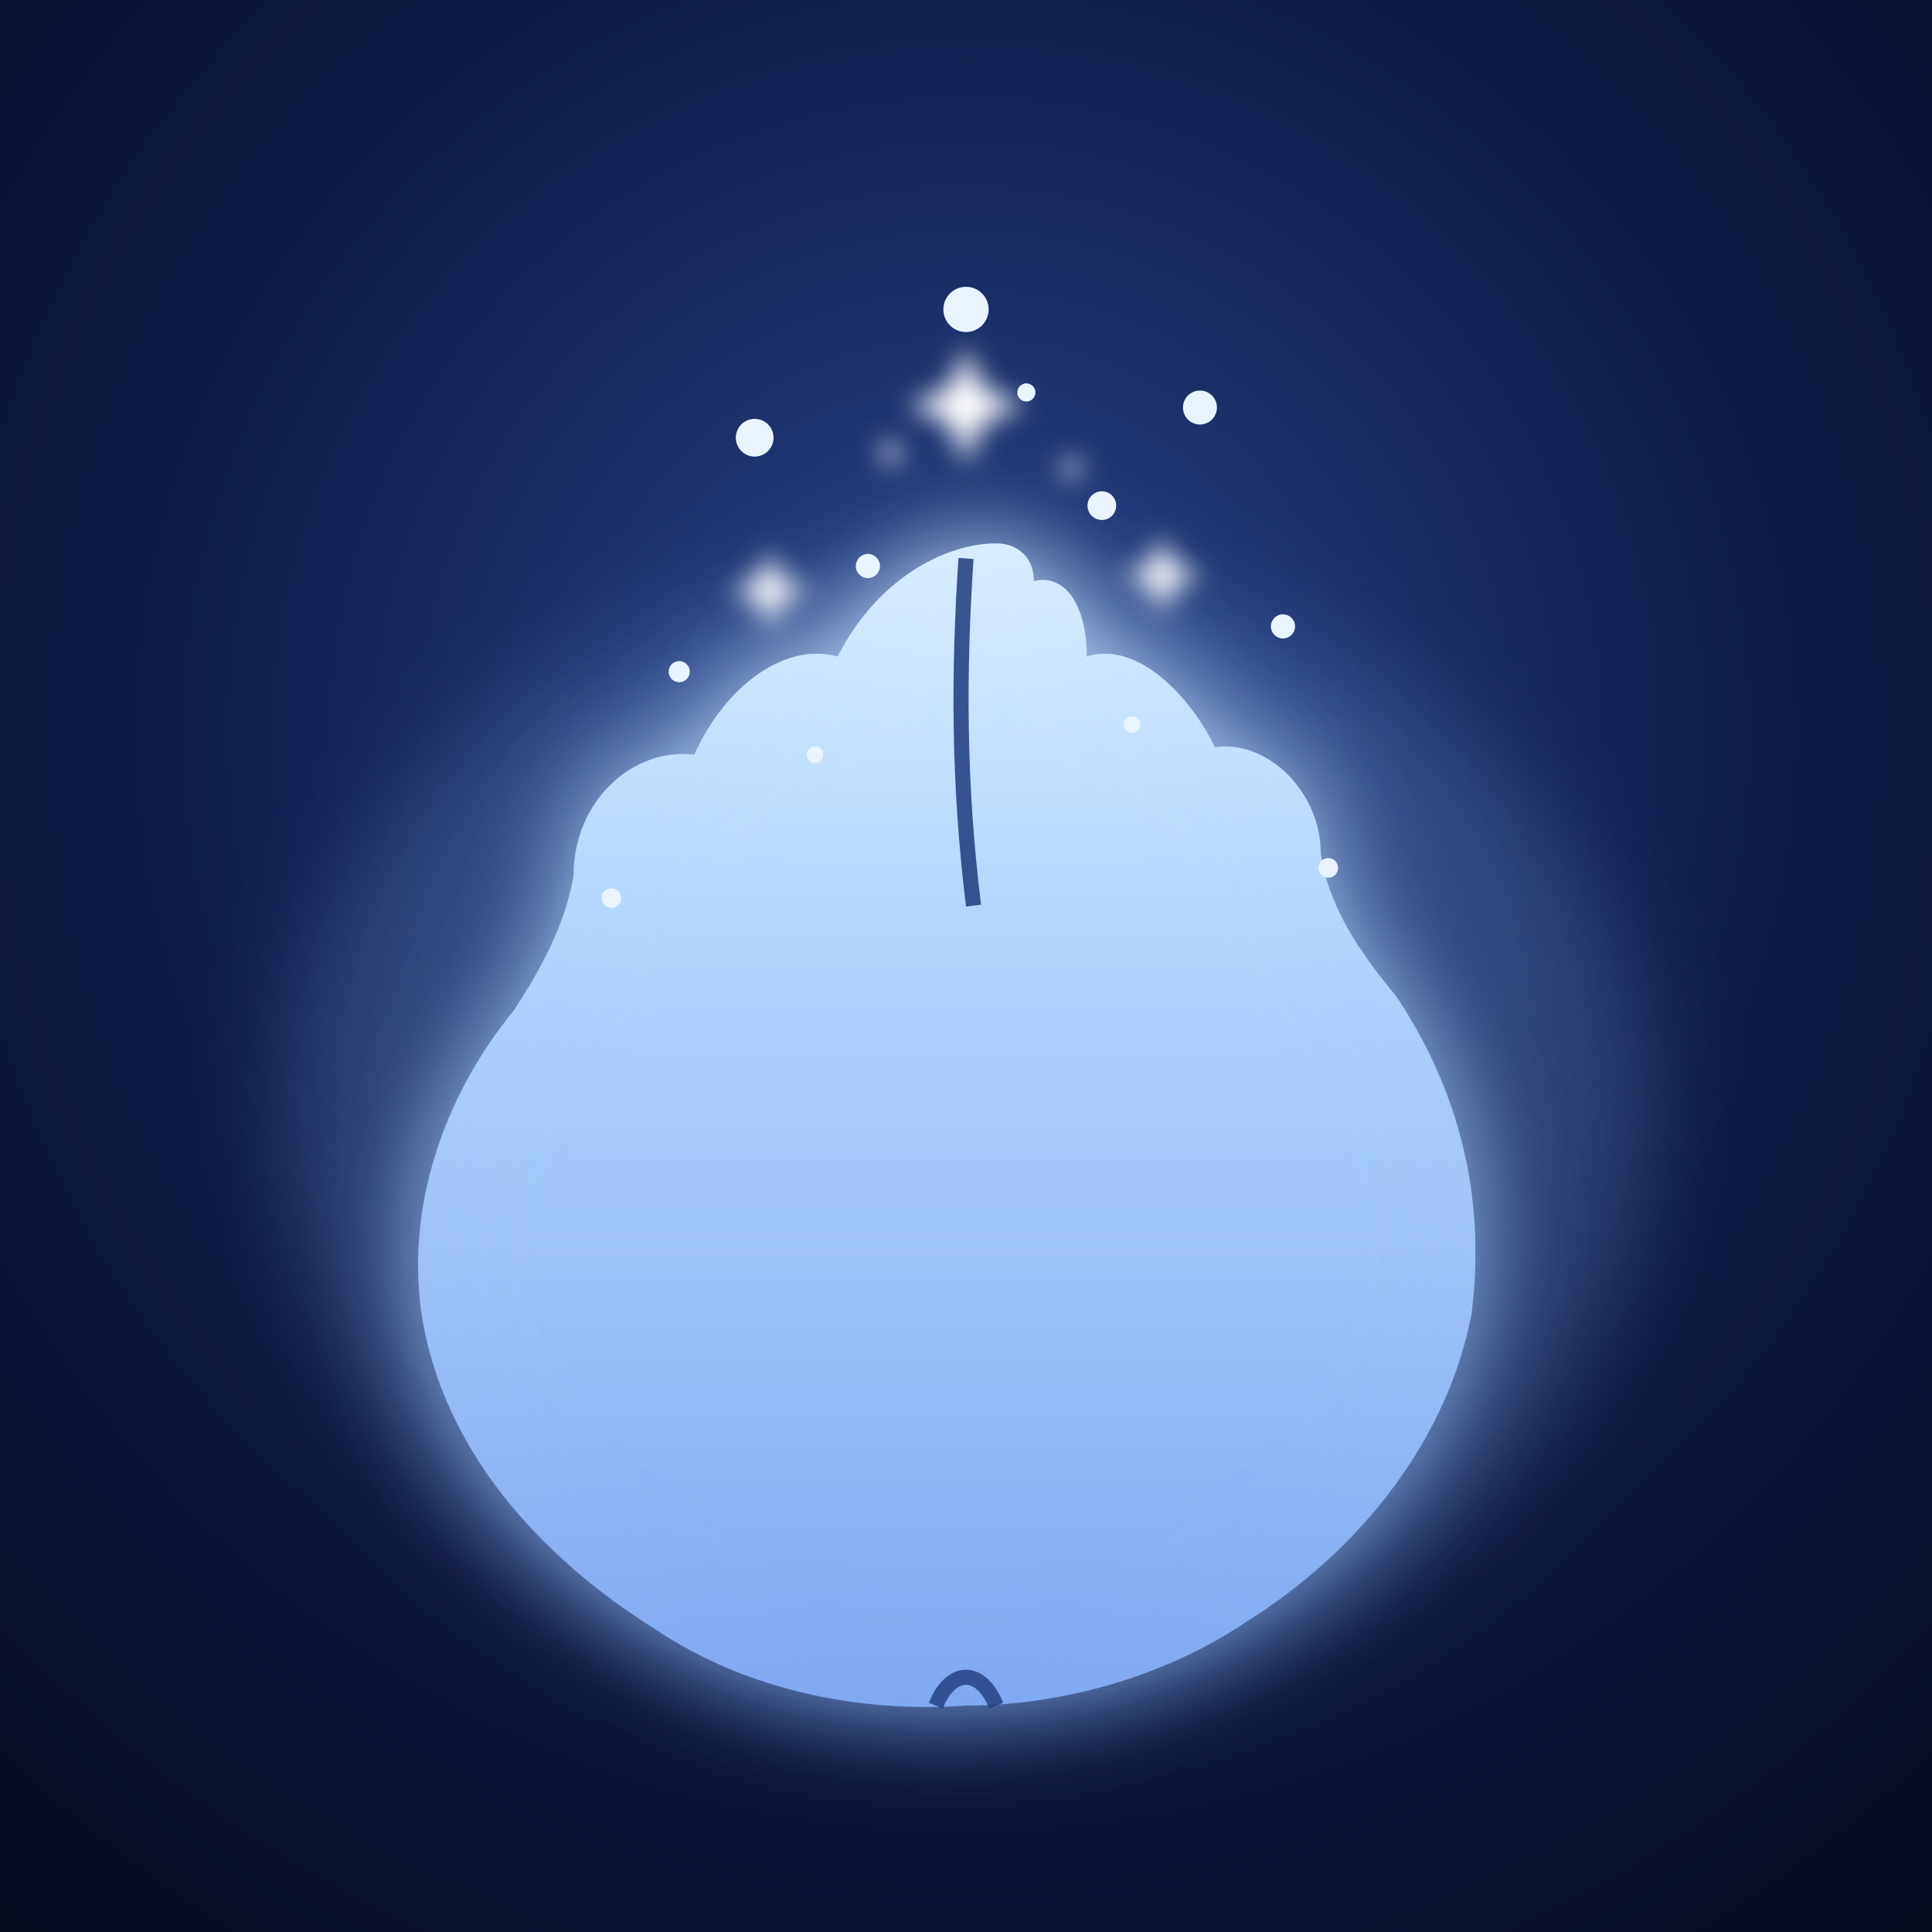
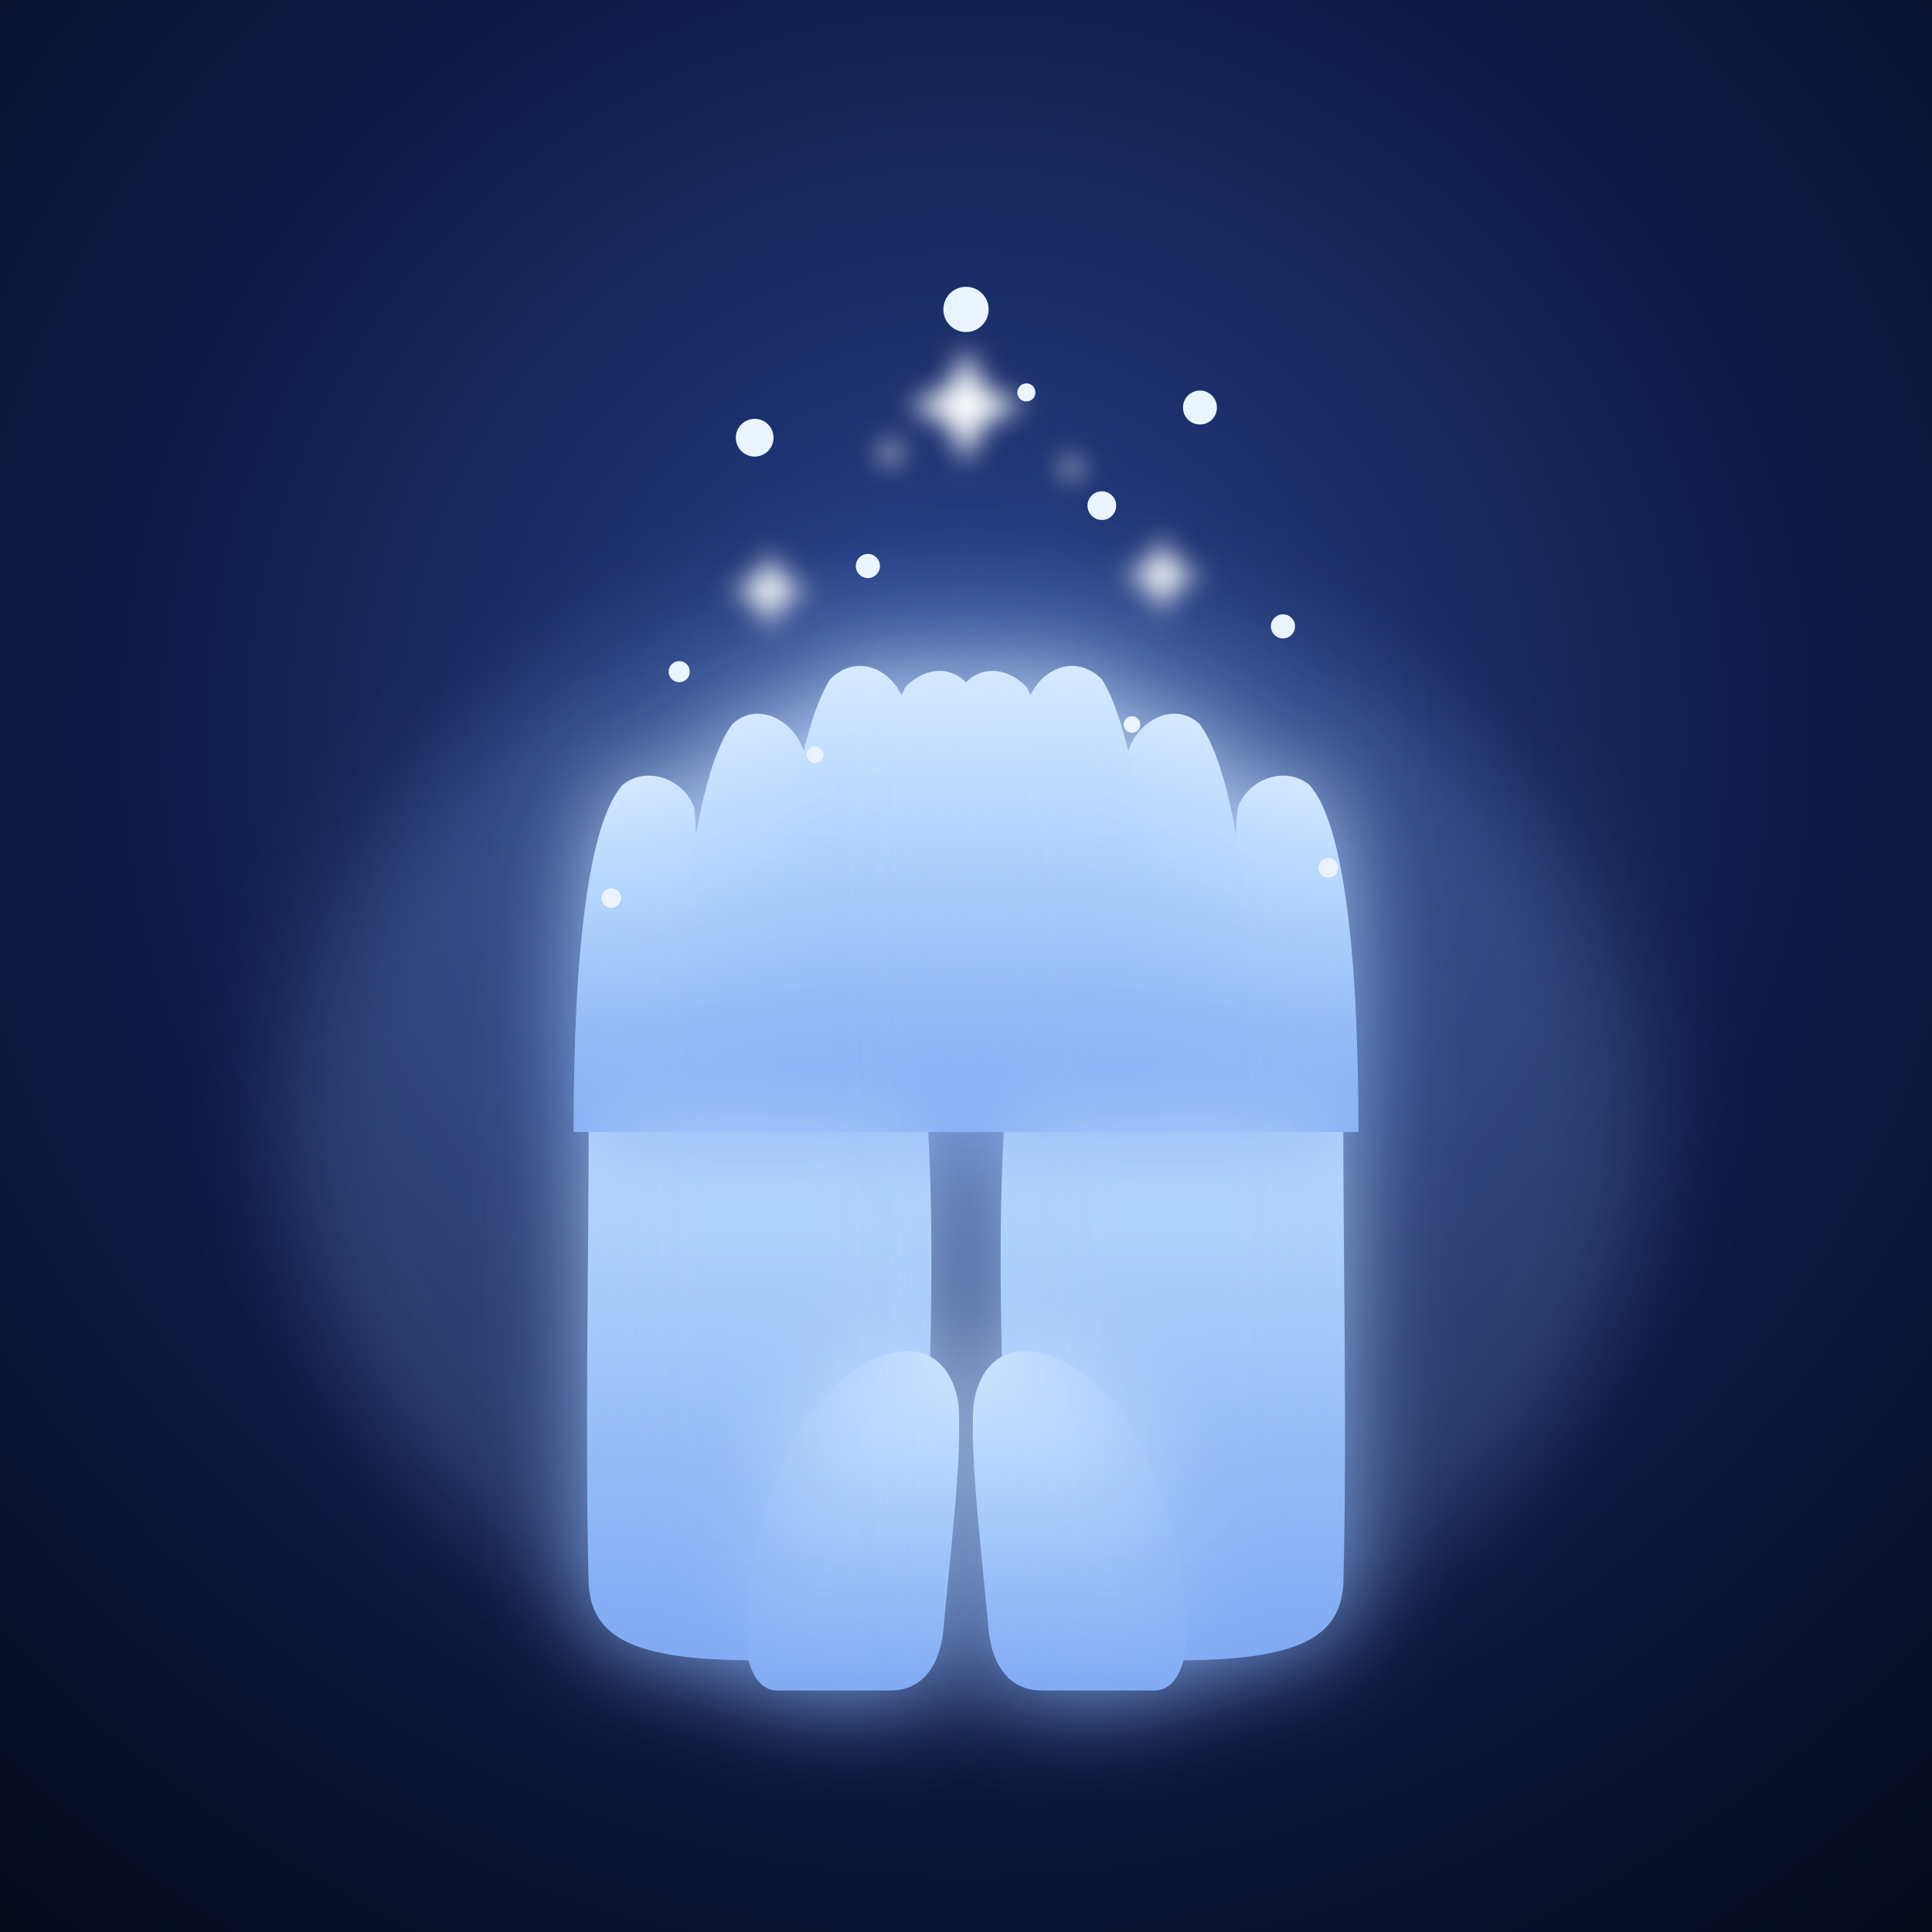
<svg xmlns="http://www.w3.org/2000/svg" width="512" height="512" viewBox="0 0 512 512" role="img" aria-label="Joining Palms">
  <defs>
    <radialGradient id="bg" cx="50%" cy="38%" r="80%">
      <stop offset="0%" stop-color="#27428c" />
      <stop offset="55%" stop-color="#0e1a45" />
      <stop offset="100%" stop-color="#060a1c" />
    </radialGradient>
    <linearGradient id="hand" x1="0" y1="1" x2="0" y2="0">
      <stop offset="0%" stop-color="#7fa8f2" />
      <stop offset="70%" stop-color="#b6d7ff" />
      <stop offset="100%" stop-color="#d9ecff" />
    </linearGradient>
    <filter id="soft" x="-80%" y="-80%" width="260%" height="260%">
      <feGaussianBlur stdDeviation="13" />
    </filter>
    <filter id="spark" x="-120%" y="-120%" width="340%" height="340%">
      <feGaussianBlur stdDeviation="3.5" />
    </filter>
  </defs>
  <rect width="512" height="512" fill="url(#bg)" />
  <ellipse cx="256" cy="300" rx="180" ry="150" fill="#8db8ff" opacity="0.22" filter="url(#soft)" />
-   <g id="hands" fill="url(#hand)">
-     <path d="M 256 452       C 228 454, 198 448, 174 432       C 142 412, 118 384, 112 350       C 107 320, 118 290, 136 268       C 144 256, 150 244, 152 232       C 152 212, 168 198, 184 200       C 192 182, 208 170, 222 174       C 232 154, 250 144, 264 144       C 270 144, 274 148, 274 154       C 282 152, 288 160, 288 174       C 300 170, 314 182, 322 198       C 336 196, 350 210, 350 226       C 352 240, 360 252, 370 264       C 386 288, 394 316, 390 348       C 384 380, 362 410, 330 430       C 306 446, 278 452, 256 452       Z" />
+   <g id="handL" fill="url(#hand)">
+     <path d="M 156 300 C 156 268, 172 254, 200 254 C 228 254, 244 268, 246 300 C 248 336, 246 382, 244 420 C 243 434, 232 440, 200 440 C 168 440, 157 434, 156 420 C 155 380, 156 336, 156 300 Z" />
+     <path d="M 152 300 C 152 252, 156 218, 165 208 C 171 203, 181 206, 184 214 C 185 226, 185 240, 184 300 Z" />
+     <path d="M 179 300 C 179 244, 185 204, 194 192 C 200 186, 210 190, 213 199 C 214 214, 214 230, 213 300 Z" />
+     <path d="M 204 300 C 204 240, 211 194, 220 180 C 227 173, 237 177, 240 187 C 241 204, 241 222, 240 300 Z" />
+     <path d="M 226 300 C 226 244, 232 196, 240 182 C 247 175, 256 177, 259 186 C 260 202, 260 220, 259 300 Z" />
+     <path d="M 206 448 C 200 448, 196 440, 198 424 C 202 392, 214 368, 232 360 C 244 355, 252 360, 254 372 C 255 386, 252 410, 250 432 C 249 442, 244 448, 236 448 Z" />
  </g>
-   <use href="#hands" filter="url(#soft)" opacity="0.9" />
-   <path d="M 256 148 C 254 178, 254 208, 258 240" stroke="#1e3a7d" stroke-width="4" fill="none" opacity="0.85" />
-   <path d="M 248 452 C 252 442, 260 442, 264 452" stroke="#1e3a7d" stroke-width="4" fill="none" opacity="0.8" />
+   <use href="#handL" transform="translate(512 0) scale(-1 1)" />
+   <use href="#handL" filter="url(#soft)" opacity="0.9" />
+   <use href="#handL" filter="url(#soft)" opacity="0.9" transform="translate(512 0) scale(-1 1)" />
  <g fill="#eaf4ff">
    <circle cx="200" cy="116" r="5" />
    <circle cx="256" cy="82" r="6" />
    <circle cx="318" cy="108" r="4.5" />
    <circle cx="230" cy="150" r="3.2" />
    <circle cx="292" cy="134" r="3.8" />
    <circle cx="180" cy="178" r="2.8" />
    <circle cx="340" cy="166" r="3.2" />
    <circle cx="272" cy="104" r="2.4" />
    <circle cx="352" cy="230" r="2.6" />
    <circle cx="162" cy="238" r="2.6" />
    <circle cx="216" cy="200" r="2.2" />
    <circle cx="300" cy="192" r="2.2" />
  </g>
  <g fill="#ffffff" filter="url(#spark)">
    <path d="M 256 92 l 4.5 11 11 4.5 -11 4.5 -4.5 11 -4.5 -11 -11 -4.5 11 -4.5 Z" />
    <path d="M 204 146 l 3 7.5 7.5 3 -7.5 3 -3 7.5 -3 -7.5 -7.5 -3 7.5 -3 Z" />
    <path d="M 308 142 l 3 7.5 7.5 3 -7.5 3 -3 7.5 -3 -7.5 -7.5 -3 7.5 -3 Z" />
    <circle cx="236" cy="120" r="2.6" />
    <circle cx="284" cy="124" r="2.4" />
  </g>
</svg>
